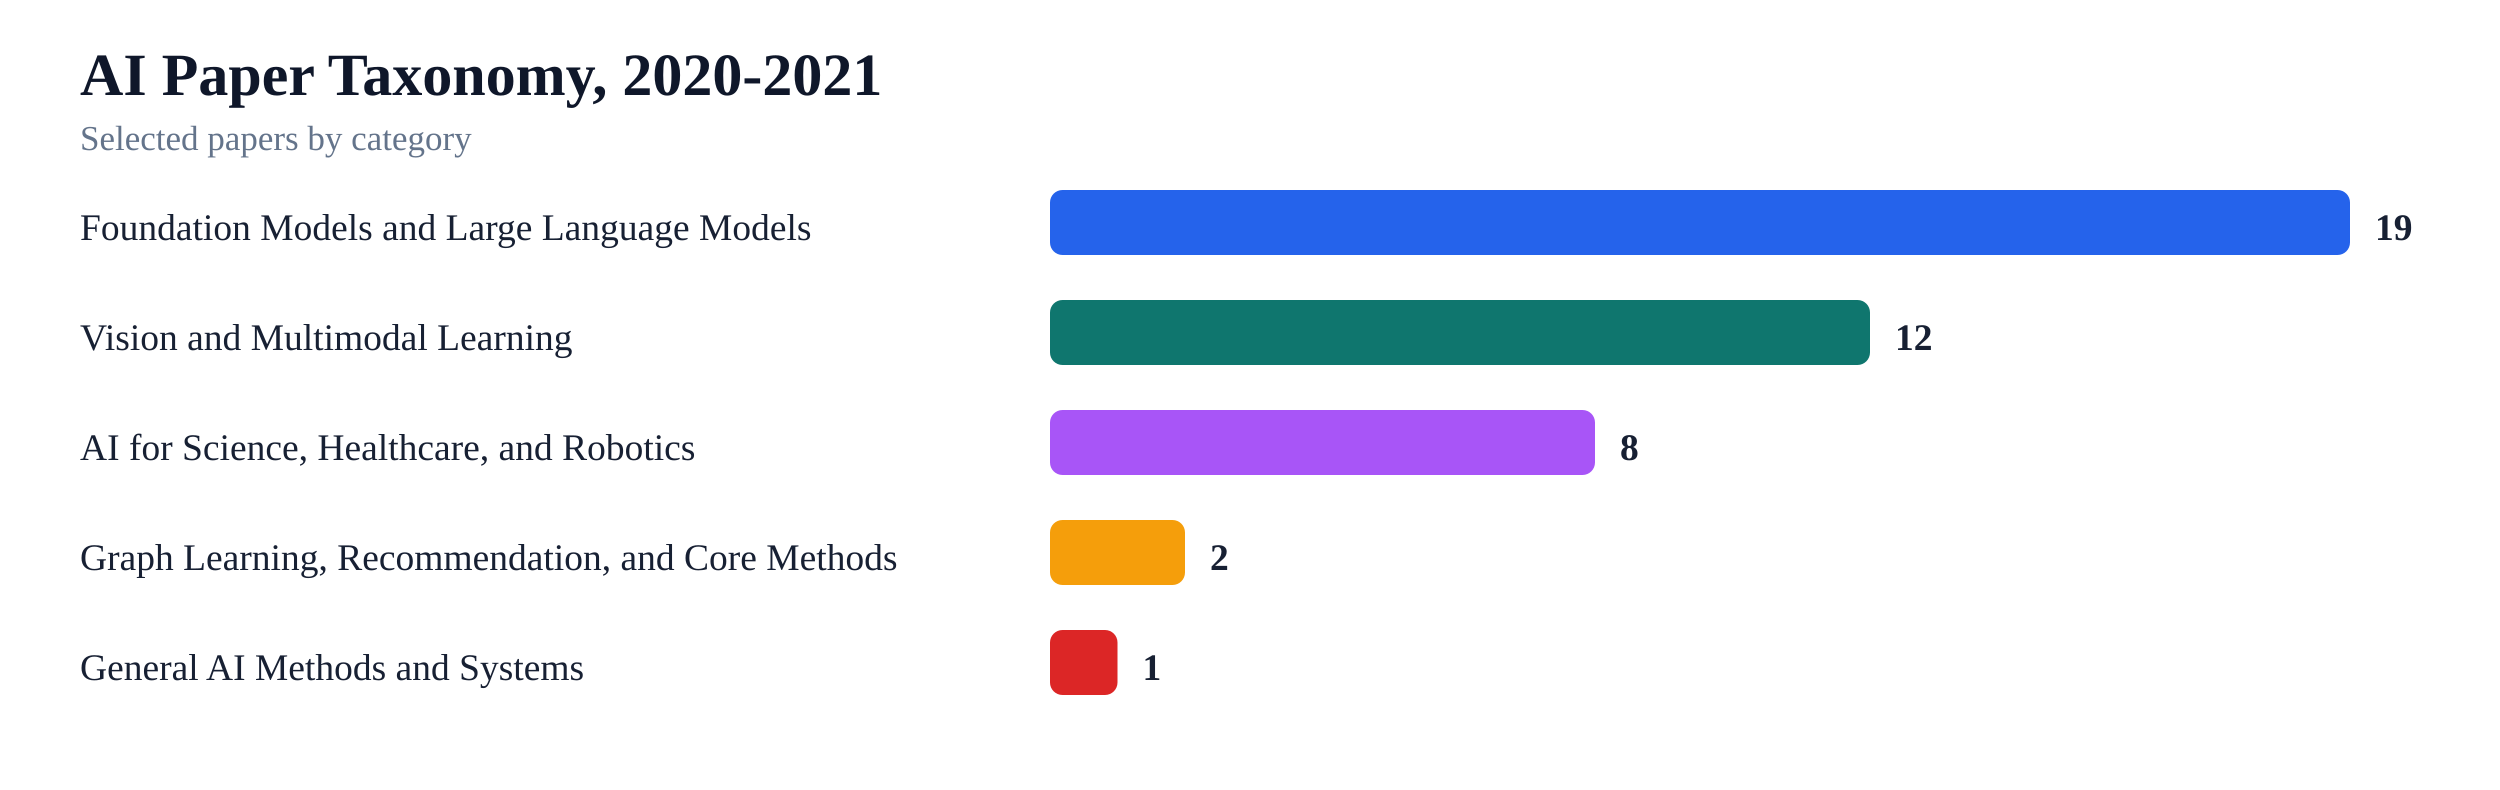
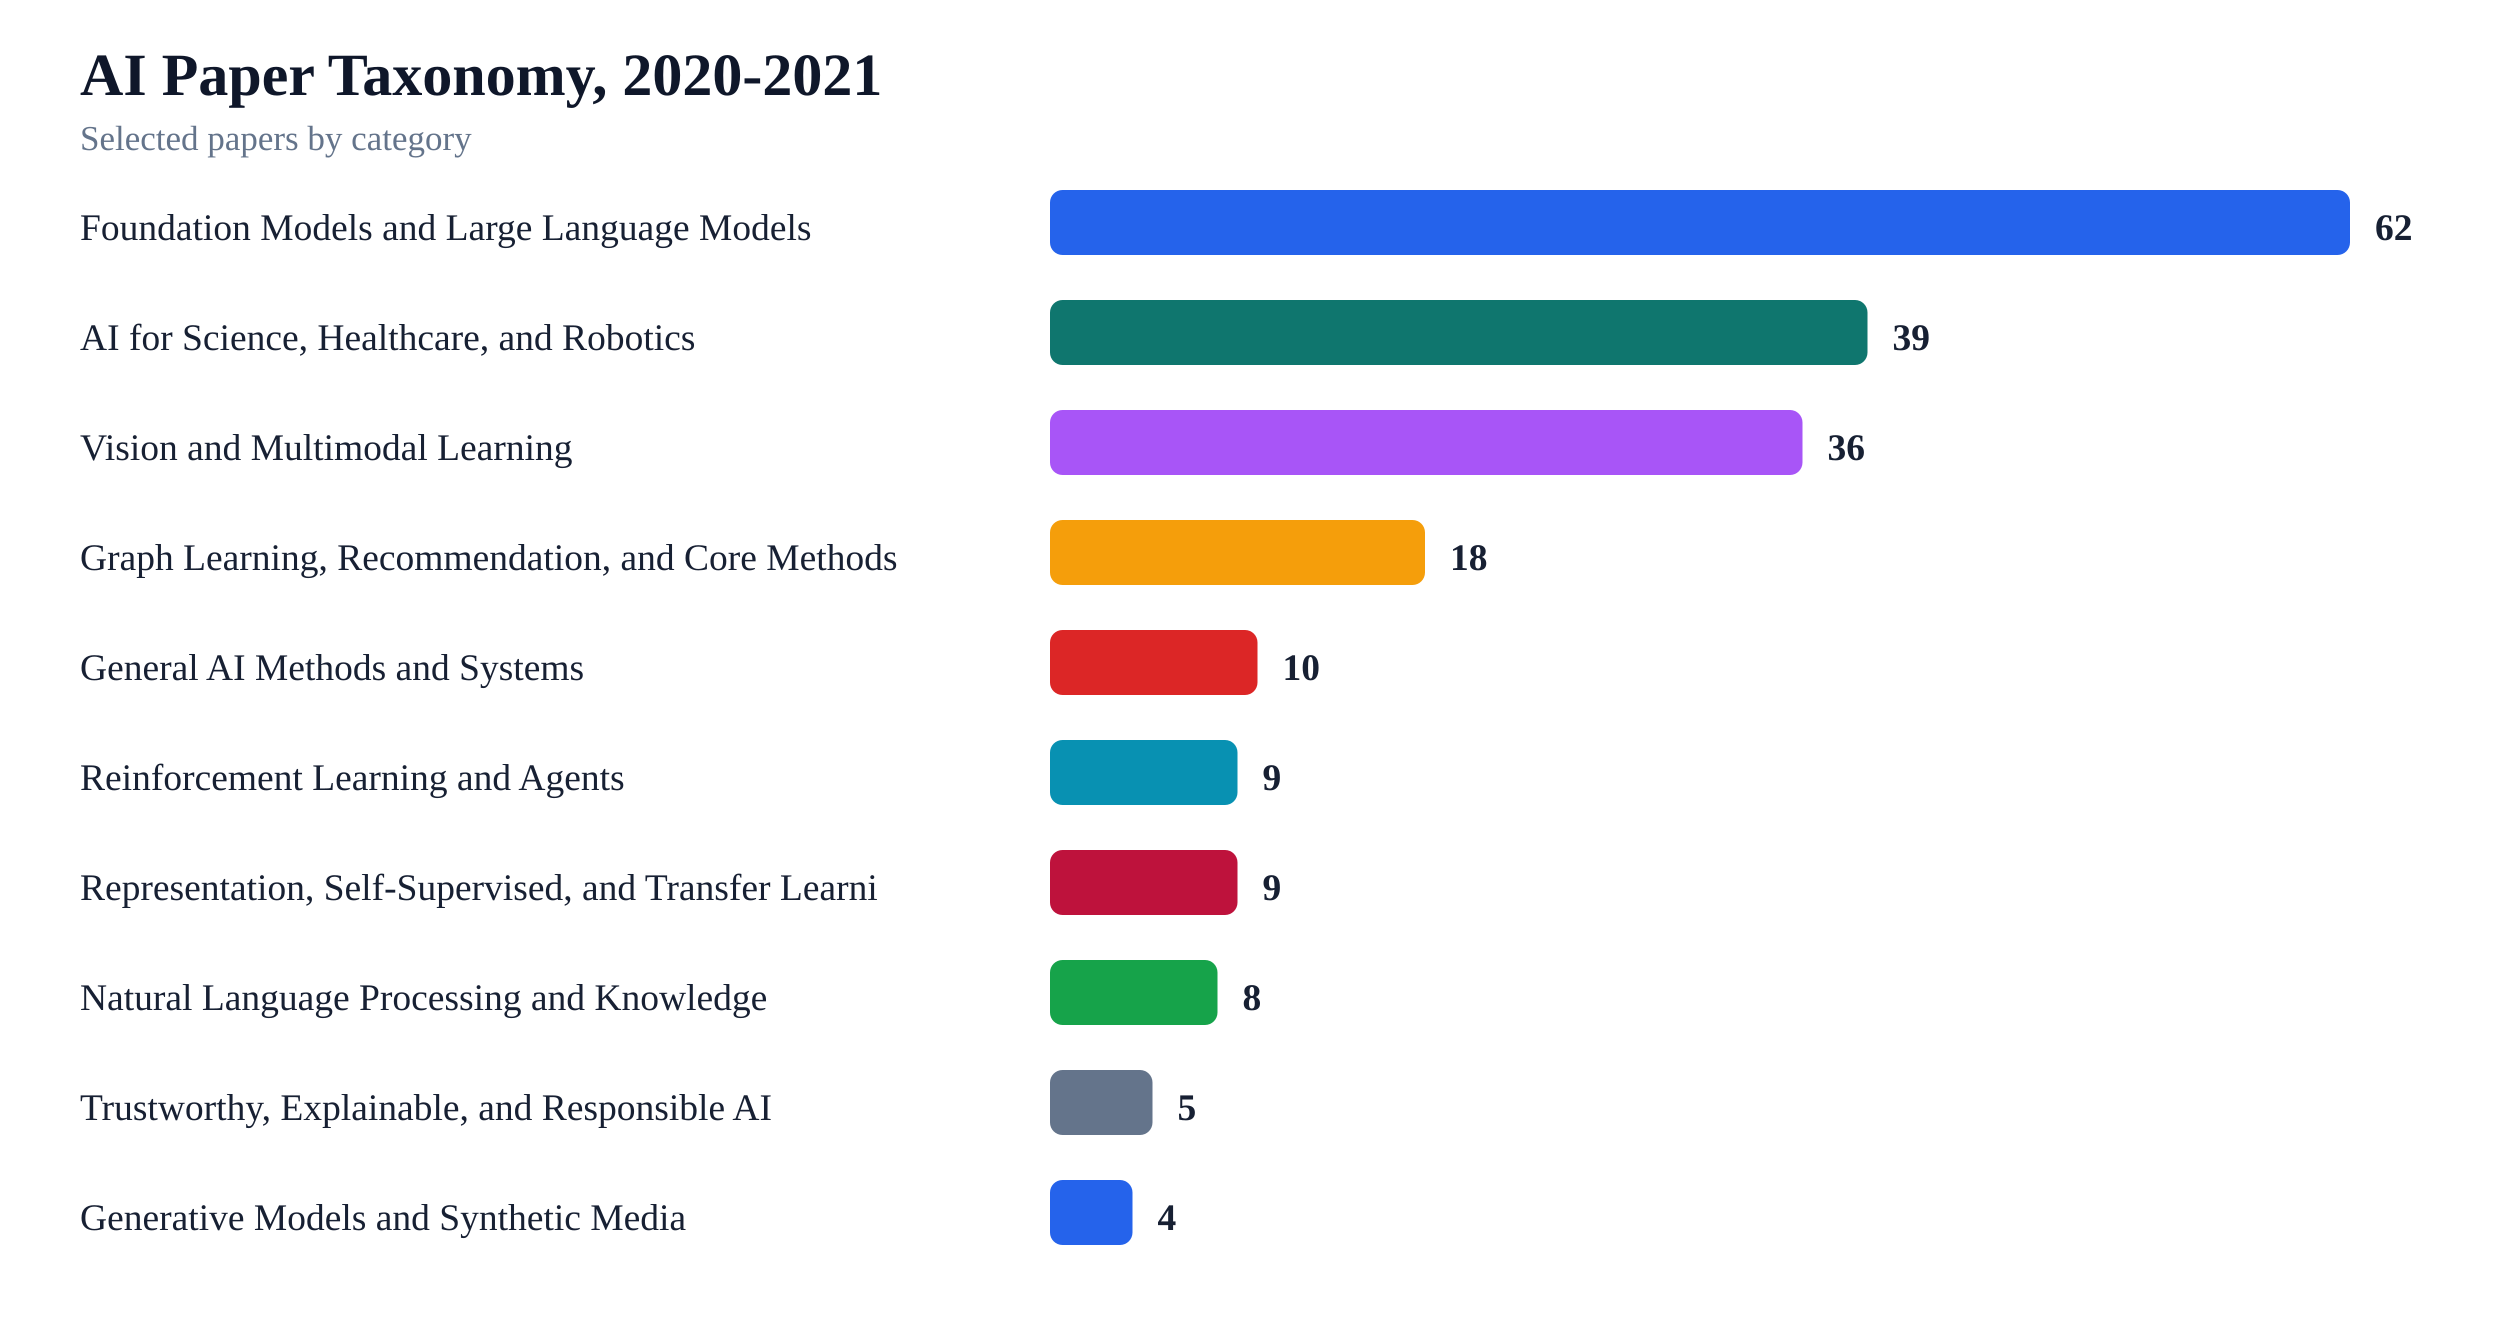
- <svg xmlns="http://www.w3.org/2000/svg" width="1000" height="316" viewBox="0 0 1000 316" role="img" aria-label="Category distribution 2020-2021">
+ <svg xmlns="http://www.w3.org/2000/svg" width="1000" height="536" viewBox="0 0 1000 536" role="img" aria-label="Category distribution 2020-2021">
  <rect width="100%" height="100%" fill="#ffffff" />
  <text x="32" y="38" fill="#0f172a" font-size="24" font-weight="800">AI Paper Taxonomy, 2020-2021</text>
  <text x="32" y="60" fill="#64748b" font-size="14">Selected papers by category</text>
  <text x="32" y="96" fill="#172033" font-size="15">Foundation Models and Large Language Models</text>
  <rect x="420" y="76" width="520" height="26" rx="5" fill="#2563eb" />
-   <text x="950" y="96" fill="#172033" font-size="15" font-weight="700">19</text>
-   <text x="32" y="140" fill="#172033" font-size="15">Vision and Multimodal Learning</text>
-   <rect x="420" y="120" width="328" height="26" rx="5" fill="#0f766e" />
-   <text x="758" y="140" fill="#172033" font-size="15" font-weight="700">12</text>
-   <text x="32" y="184" fill="#172033" font-size="15">AI for Science, Healthcare, and Robotics</text>
-   <rect x="420" y="164" width="218" height="26" rx="5" fill="#a855f7" />
-   <text x="648" y="184" fill="#172033" font-size="15" font-weight="700">8</text>
+   <text x="950" y="96" fill="#172033" font-size="15" font-weight="700">62</text>
+   <text x="32" y="140" fill="#172033" font-size="15">AI for Science, Healthcare, and Robotics</text>
+   <rect x="420" y="120" width="327" height="26" rx="5" fill="#0f766e" />
+   <text x="757" y="140" fill="#172033" font-size="15" font-weight="700">39</text>
+   <text x="32" y="184" fill="#172033" font-size="15">Vision and Multimodal Learning</text>
+   <rect x="420" y="164" width="301" height="26" rx="5" fill="#a855f7" />
+   <text x="731" y="184" fill="#172033" font-size="15" font-weight="700">36</text>
  <text x="32" y="228" fill="#172033" font-size="15">Graph Learning, Recommendation, and Core Methods</text>
-   <rect x="420" y="208" width="54" height="26" rx="5" fill="#f59e0b" />
-   <text x="484" y="228" fill="#172033" font-size="15" font-weight="700">2</text>
+   <rect x="420" y="208" width="150" height="26" rx="5" fill="#f59e0b" />
+   <text x="580" y="228" fill="#172033" font-size="15" font-weight="700">18</text>
  <text x="32" y="272" fill="#172033" font-size="15">General AI Methods and Systems</text>
-   <rect x="420" y="252" width="27" height="26" rx="5" fill="#dc2626" />
-   <text x="457" y="272" fill="#172033" font-size="15" font-weight="700">1</text>
+   <rect x="420" y="252" width="83" height="26" rx="5" fill="#dc2626" />
+   <text x="513" y="272" fill="#172033" font-size="15" font-weight="700">10</text>
+   <text x="32" y="316" fill="#172033" font-size="15">Reinforcement Learning and Agents</text>
+   <rect x="420" y="296" width="75" height="26" rx="5" fill="#0891b2" />
+   <text x="505" y="316" fill="#172033" font-size="15" font-weight="700">9</text>
+   <text x="32" y="360" fill="#172033" font-size="15">Representation, Self-Supervised, and Transfer Learni</text>
+   <rect x="420" y="340" width="75" height="26" rx="5" fill="#be123c" />
+   <text x="505" y="360" fill="#172033" font-size="15" font-weight="700">9</text>
+   <text x="32" y="404" fill="#172033" font-size="15">Natural Language Processing and Knowledge</text>
+   <rect x="420" y="384" width="67" height="26" rx="5" fill="#16a34a" />
+   <text x="497" y="404" fill="#172033" font-size="15" font-weight="700">8</text>
+   <text x="32" y="448" fill="#172033" font-size="15">Trustworthy, Explainable, and Responsible AI</text>
+   <rect x="420" y="428" width="41" height="26" rx="5" fill="#64748b" />
+   <text x="471" y="448" fill="#172033" font-size="15" font-weight="700">5</text>
+   <text x="32" y="492" fill="#172033" font-size="15">Generative Models and Synthetic Media</text>
+   <rect x="420" y="472" width="33" height="26" rx="5" fill="#2563eb" />
+   <text x="463" y="492" fill="#172033" font-size="15" font-weight="700">4</text>
</svg>
